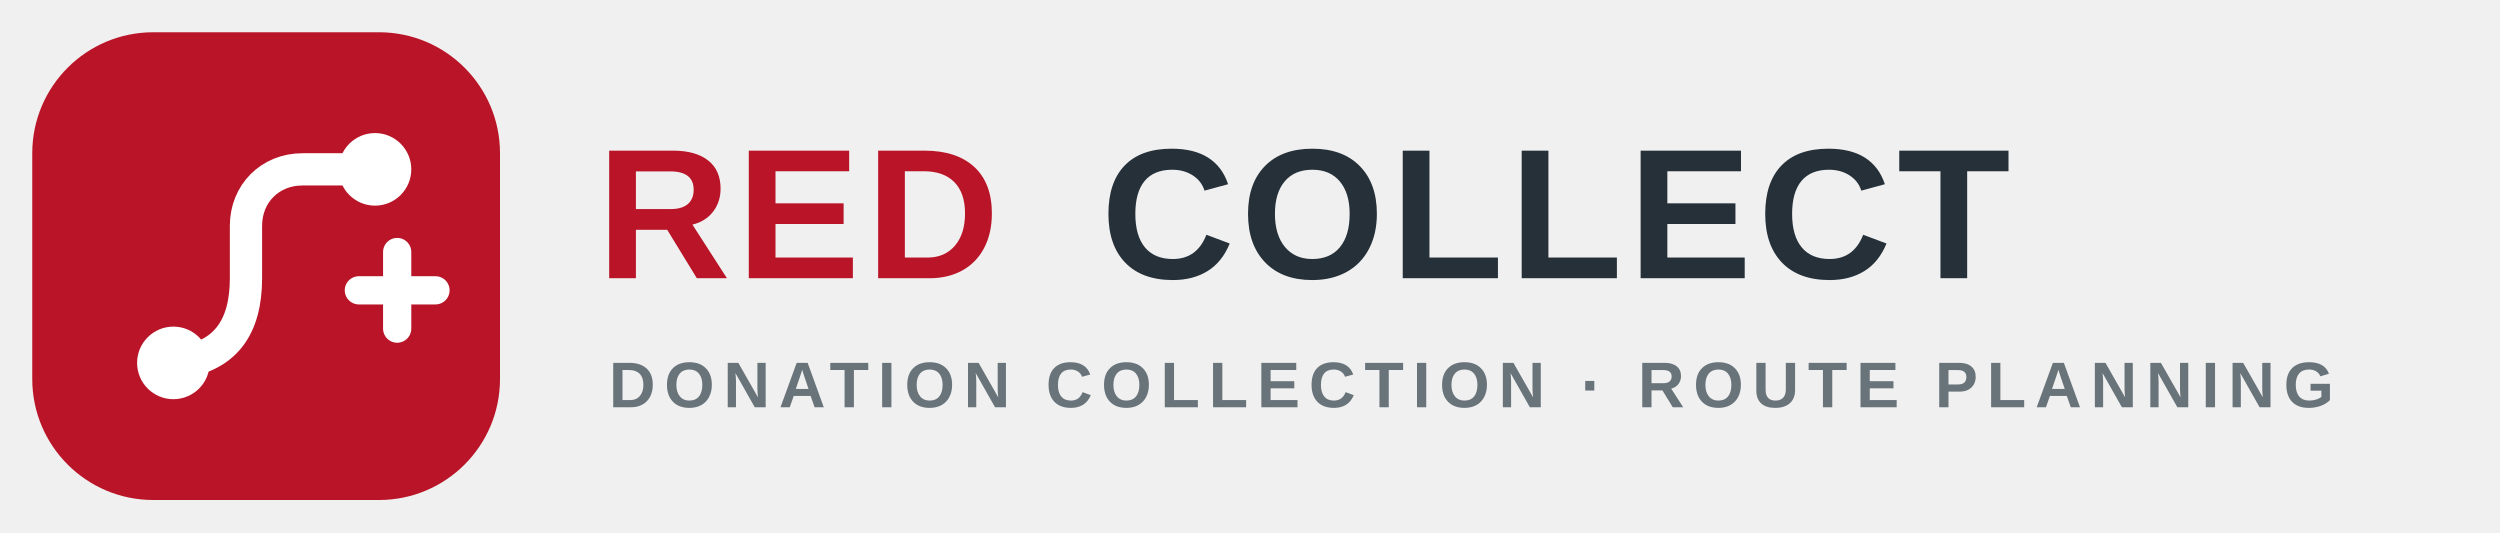
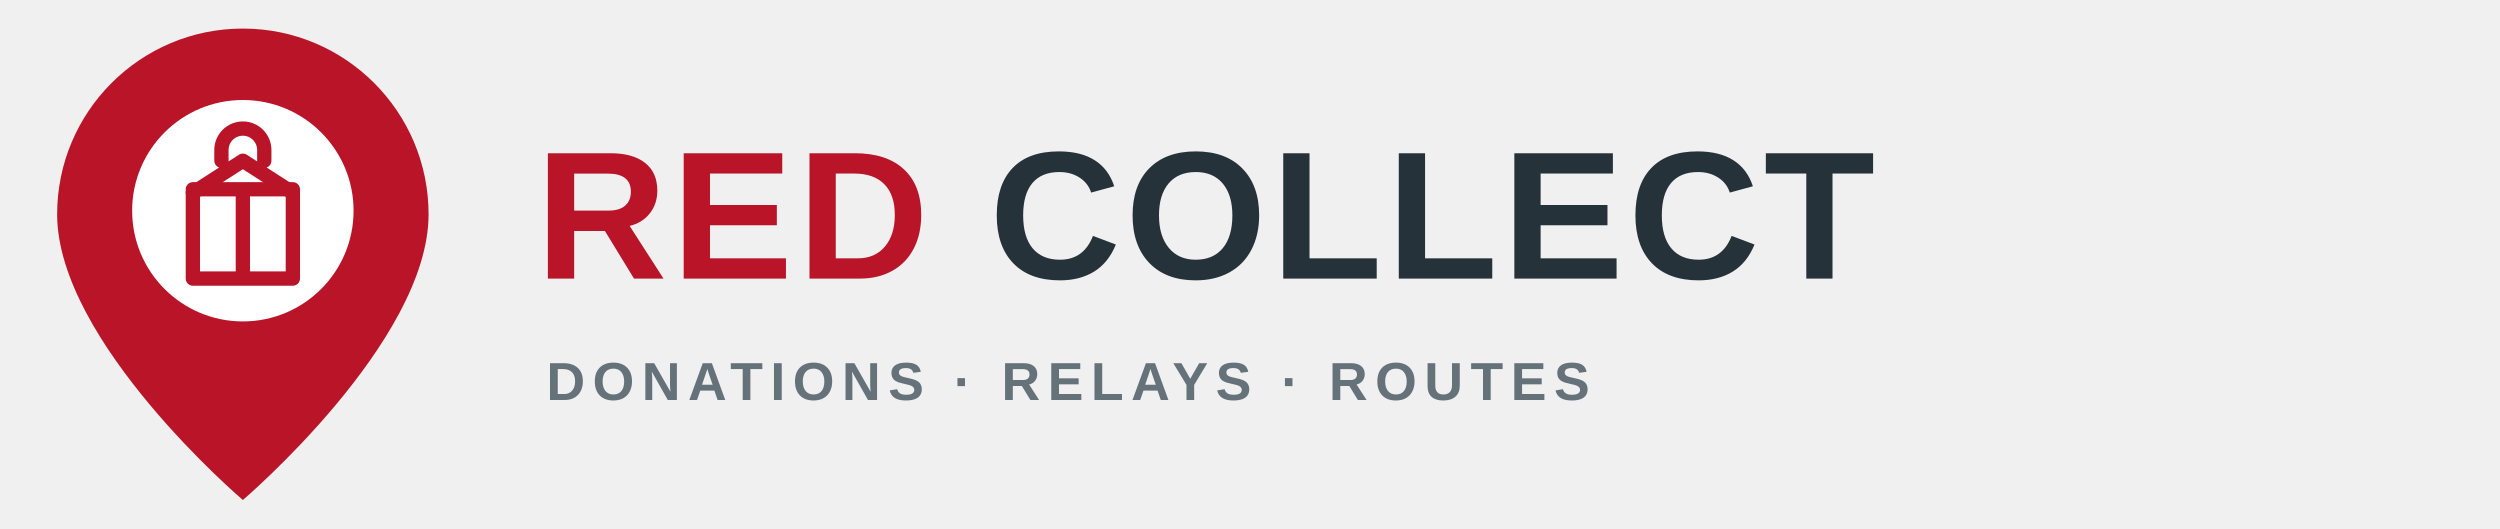
- <svg xmlns="http://www.w3.org/2000/svg" width="620" height="132" viewBox="0 0 620 132" role="img" aria-labelledby="title desc">
-   <g transform="translate(8 8)">
-     <rect width="116" height="116" rx="30" fill="#b91427" />
-     <path d="M35 82c13-1 18-9 18-21V48c0-8 6-14 14-14h18" fill="none" stroke="#fff" stroke-linecap="round" stroke-linejoin="round" stroke-width="8" />
-     <circle cx="35" cy="82" r="9" fill="#fff" />
-     <circle cx="85" cy="34" r="9" fill="#fff" />
-     <path d="M81 64h19M90.5 54.5v19" stroke="#fff" stroke-linecap="round" stroke-width="7" />
+ <svg xmlns="http://www.w3.org/2000/svg" width="700" height="148" viewBox="0 0 700 148" role="img" aria-labelledby="title desc">
+   <g aria-hidden="true">
+     <path d="M68 8C39.3 8 16 31.3 16 60c0 35.7 52 80 52 80s52-44.3 52-80C120 31.3 96.7 8 68 8Z" fill="#B91427" />
+     <circle cx="68" cy="59" r="31" fill="#fff" />
+     <path d="M54 53h28v25H54z" fill="none" stroke="#B91427" stroke-linecap="round" stroke-linejoin="round" stroke-width="4" />
+     <path d="m54 54 14-9 14 9M68 54v23M62 45v-3a6 6 0 0 1 12 0v3" fill="none" stroke="#B91427" stroke-linecap="round" stroke-linejoin="round" stroke-width="4" />
  </g>
-   <text x="148" y="69" fill="#b91427" font-family="Arial, Helvetica, sans-serif" font-size="46" font-weight="800" letter-spacing="1.4">RED</text>
-   <text x="273" y="69" fill="#253039" font-family="Arial, Helvetica, sans-serif" font-size="46" font-weight="800" letter-spacing="1.4">COLLECT</text>
-   <text x="151" y="101" fill="#68737a" font-family="Arial, Helvetica, sans-serif" font-size="16" font-weight="600" letter-spacing="2.2">DONATION COLLECTION · ROUTE PLANNING</text>
+   <text x="150" y="78" fill="#B91427" font-family="Arial, Helvetica, sans-serif" font-size="51" font-weight="800" letter-spacing="1.2">RED</text>
+   <text x="277" y="78" fill="#26323A" font-family="Arial, Helvetica, sans-serif" font-size="51" font-weight="800" letter-spacing="1.2">COLLECT</text>
+   <text x="153" y="112" fill="#66727A" font-family="Arial, Helvetica, sans-serif" font-size="15" font-weight="700" letter-spacing="2.1">DONATIONS · RELAYS · ROUTES</text>
</svg>
